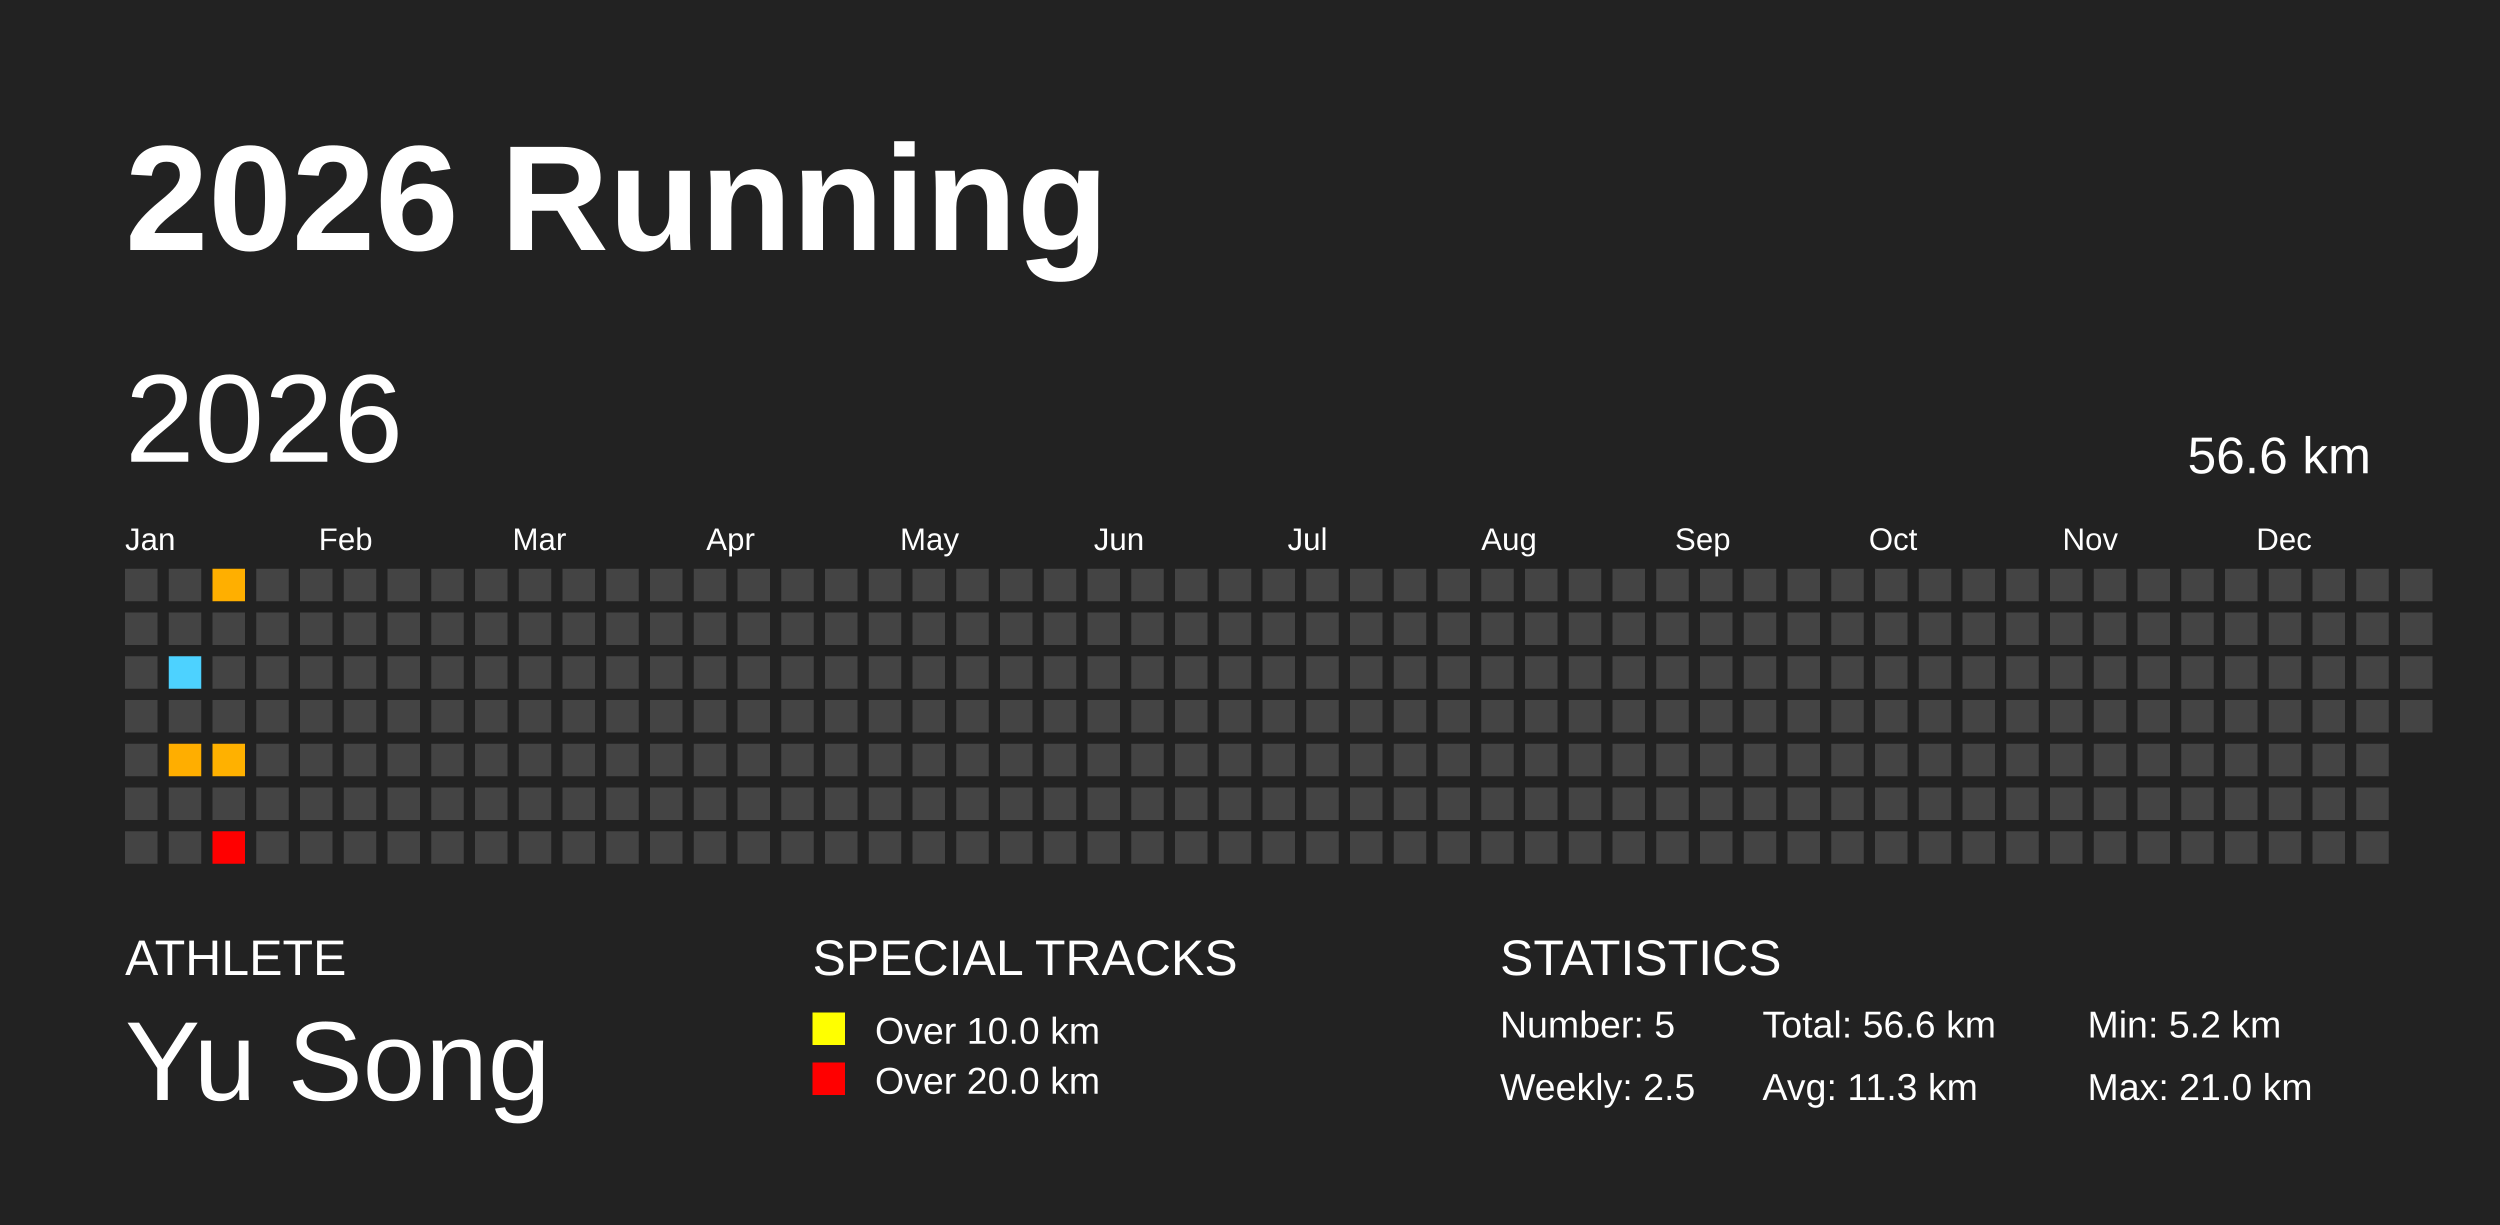
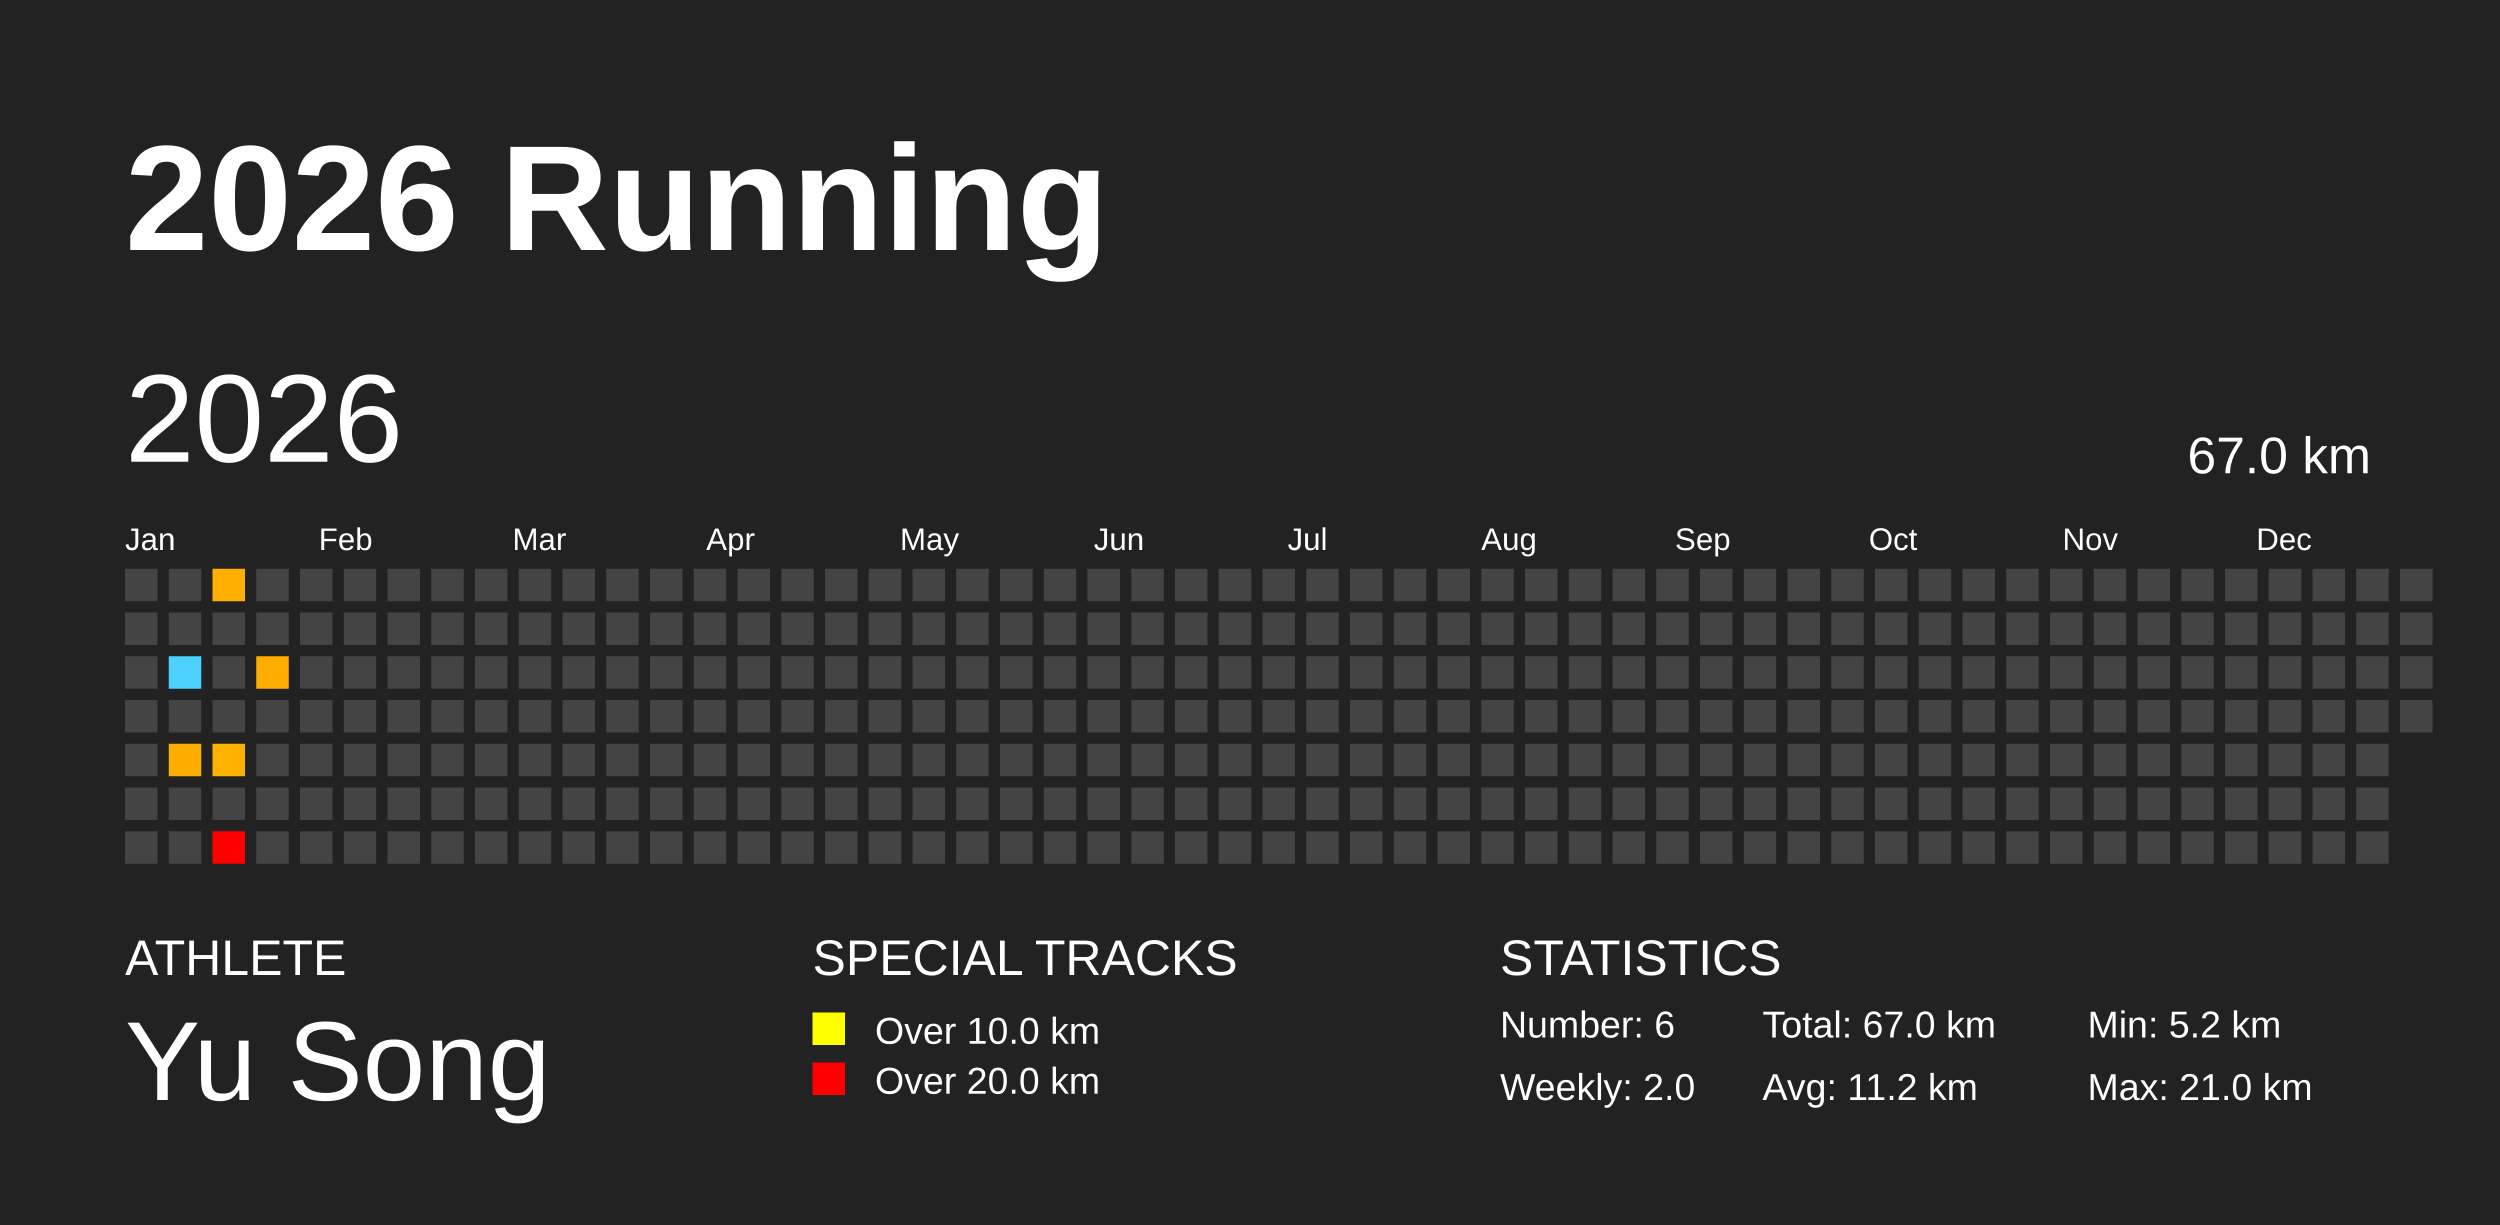
<svg xmlns="http://www.w3.org/2000/svg" baseProfile="full" height="98mm" version="1.1" viewBox="0,0,200,98" width="200mm">
  <defs />
  <rect fill="#222222" height="98" width="200" x="0" y="0" />
  <text fill="#FFFFFF" style="font-size:12px; font-family:Arial; font-weight:bold;" x="10" y="20">2026 Running</text>
  <text fill="#FFFFFF" style="font-size:4px; font-family:Arial" x="10" y="78">ATHLETE</text>
  <text fill="#FFFFFF" style="font-size:9px; font-family:Arial" x="10" y="88">Yu Song</text>
  <text fill="#FFFFFF" style="font-size:4px; font-family:Arial" x="65" y="78">SPECIAL TRACKS</text>
  <rect fill="yellow" height="2.6" width="2.6" x="65" y="81" />
  <text fill="#FFFFFF" style="font-size:3px; font-family:Arial" x="70" y="83.5">Over 10.0 km</text>
  <rect fill="red" height="2.6" width="2.6" x="65" y="85" />
  <text fill="#FFFFFF" style="font-size:3px; font-family:Arial" x="70" y="87.5">Over 20.0 km</text>
  <text fill="#FFFFFF" style="font-size:4px; font-family:Arial" x="120" y="78">STATISTICS</text>
-   <text fill="#FFFFFF" style="font-size:3px; font-family:Arial" x="120" y="83">Number: 5</text>
-   <text fill="#FFFFFF" style="font-size:3px; font-family:Arial" x="120" y="88">Weekly: 2.5</text>
-   <text fill="#FFFFFF" style="font-size:3px; font-family:Arial" x="141" y="83">Total: 56.6 km</text>
-   <text fill="#FFFFFF" style="font-size:3px; font-family:Arial" x="141" y="88">Avg: 11.3 km</text>
+   <text fill="#FFFFFF" style="font-size:3px; font-family:Arial" x="120" y="83">Number: 6</text>
+   <text fill="#FFFFFF" style="font-size:3px; font-family:Arial" x="120" y="88">Weekly: 2.0</text>
+   <text fill="#FFFFFF" style="font-size:3px; font-family:Arial" x="141" y="83">Total: 67.0 km</text>
+   <text fill="#FFFFFF" style="font-size:3px; font-family:Arial" x="141" y="88">Avg: 11.2 km</text>
  <text fill="#FFFFFF" style="font-size:3px; font-family:Arial" x="167" y="83">Min: 5.2 km</text>
  <text fill="#FFFFFF" style="font-size:3px; font-family:Arial" x="167" y="88">Max: 21.0 km</text>
  <text dominant-baseline="hanging" fill="#FFFFFF" style="font-size:10.0px; font-family:Arial;" x="10" y="30">2026</text>
-   <text dominant-baseline="hanging" fill="#FFFFFF" style="font-size:4.125px; font-family:Arial;" x="175" y="35">56.6 km</text>
+   <text dominant-baseline="hanging" fill="#FFFFFF" style="font-size:4.125px; font-family:Arial;" x="175" y="35">67.0 km</text>
  <text fill="#FFFFFF" style="font-size:2.5px; font-family:Arial" x="10.0" y="44">Jan</text>
  <text fill="#FFFFFF" style="font-size:2.5px; font-family:Arial" x="25.5" y="44">Feb</text>
  <text fill="#FFFFFF" style="font-size:2.5px; font-family:Arial" x="41.0" y="44">Mar</text>
  <text fill="#FFFFFF" style="font-size:2.5px; font-family:Arial" x="56.5" y="44">Apr</text>
  <text fill="#FFFFFF" style="font-size:2.5px; font-family:Arial" x="72.0" y="44">May</text>
  <text fill="#FFFFFF" style="font-size:2.5px; font-family:Arial" x="87.5" y="44">Jun</text>
  <text fill="#FFFFFF" style="font-size:2.5px; font-family:Arial" x="103.0" y="44">Jul</text>
  <text fill="#FFFFFF" style="font-size:2.5px; font-family:Arial" x="118.5" y="44">Aug</text>
  <text fill="#FFFFFF" style="font-size:2.5px; font-family:Arial" x="134.0" y="44">Sep</text>
  <text fill="#FFFFFF" style="font-size:2.5px; font-family:Arial" x="149.5" y="44">Oct</text>
  <text fill="#FFFFFF" style="font-size:2.5px; font-family:Arial" x="165.0" y="44">Nov</text>
  <text fill="#FFFFFF" style="font-size:2.5px; font-family:Arial" x="180.5" y="44">Dec</text>
  <rect fill="#444444" height="2.6" width="2.6" x="10.0" y="45.5" />
  <rect fill="#444444" height="2.6" width="2.6" x="10.0" y="49.0" />
  <rect fill="#444444" height="2.6" width="2.6" x="10.0" y="52.5" />
  <rect fill="#444444" height="2.6" width="2.6" x="10.0" y="56.0" />
  <rect fill="#444444" height="2.6" width="2.6" x="10.0" y="59.5" />
  <rect fill="#444444" height="2.6" width="2.6" x="10.0" y="63.0" />
  <rect fill="#444444" height="2.6" width="2.6" x="10.0" y="66.5" />
  <rect fill="#444444" height="2.6" width="2.6" x="13.5" y="45.5" />
  <rect fill="#444444" height="2.6" width="2.6" x="13.5" y="49.0" />
  <rect fill="#4dd2ff" height="2.6" width="2.6" x="13.5" y="52.5" />
  <rect fill="#444444" height="2.6" width="2.6" x="13.5" y="56.0" />
  <rect fill="#ffae00" height="2.6" width="2.6" x="13.5" y="59.5" />
  <rect fill="#444444" height="2.6" width="2.6" x="13.5" y="63.0" />
  <rect fill="#444444" height="2.6" width="2.6" x="13.5" y="66.5" />
  <rect fill="#ffaf00" height="2.6" width="2.6" x="17.0" y="45.5" />
  <rect fill="#444444" height="2.6" width="2.6" x="17.0" y="49.0" />
  <rect fill="#444444" height="2.6" width="2.6" x="17.0" y="52.5" />
  <rect fill="#444444" height="2.6" width="2.6" x="17.0" y="56.0" />
  <rect fill="#ffb100" height="2.6" width="2.6" x="17.0" y="59.5" />
  <rect fill="#444444" height="2.6" width="2.6" x="17.0" y="63.0" />
  <rect fill="red" height="2.6" width="2.6" x="17.0" y="66.5" />
  <rect fill="#444444" height="2.6" width="2.6" x="20.5" y="45.5" />
  <rect fill="#444444" height="2.6" width="2.6" x="20.5" y="49.0" />
-   <rect fill="#444444" height="2.6" width="2.6" x="20.5" y="52.5" />
+   <rect fill="#ffac00" height="2.6" width="2.6" x="20.5" y="52.5" />
  <rect fill="#444444" height="2.6" width="2.6" x="20.5" y="56.0" />
  <rect fill="#444444" height="2.6" width="2.6" x="20.5" y="59.5" />
  <rect fill="#444444" height="2.6" width="2.6" x="20.5" y="63.0" />
  <rect fill="#444444" height="2.6" width="2.6" x="20.5" y="66.5" />
  <rect fill="#444444" height="2.6" width="2.6" x="24.0" y="45.5" />
  <rect fill="#444444" height="2.6" width="2.6" x="24.0" y="49.0" />
  <rect fill="#444444" height="2.6" width="2.6" x="24.0" y="52.5" />
  <rect fill="#444444" height="2.6" width="2.6" x="24.0" y="56.0" />
  <rect fill="#444444" height="2.6" width="2.6" x="24.0" y="59.5" />
  <rect fill="#444444" height="2.6" width="2.6" x="24.0" y="63.0" />
  <rect fill="#444444" height="2.6" width="2.6" x="24.0" y="66.5" />
  <rect fill="#444444" height="2.6" width="2.6" x="27.5" y="45.5" />
  <rect fill="#444444" height="2.6" width="2.6" x="27.5" y="49.0" />
  <rect fill="#444444" height="2.6" width="2.6" x="27.5" y="52.5" />
  <rect fill="#444444" height="2.6" width="2.6" x="27.5" y="56.0" />
  <rect fill="#444444" height="2.6" width="2.6" x="27.5" y="59.5" />
  <rect fill="#444444" height="2.6" width="2.6" x="27.5" y="63.0" />
  <rect fill="#444444" height="2.6" width="2.6" x="27.5" y="66.5" />
  <rect fill="#444444" height="2.6" width="2.6" x="31.0" y="45.5" />
  <rect fill="#444444" height="2.6" width="2.6" x="31.0" y="49.0" />
  <rect fill="#444444" height="2.6" width="2.6" x="31.0" y="52.5" />
  <rect fill="#444444" height="2.6" width="2.6" x="31.0" y="56.0" />
  <rect fill="#444444" height="2.6" width="2.6" x="31.0" y="59.5" />
  <rect fill="#444444" height="2.6" width="2.6" x="31.0" y="63.0" />
  <rect fill="#444444" height="2.6" width="2.6" x="31.0" y="66.5" />
  <rect fill="#444444" height="2.6" width="2.6" x="34.5" y="45.5" />
  <rect fill="#444444" height="2.6" width="2.6" x="34.5" y="49.0" />
  <rect fill="#444444" height="2.6" width="2.6" x="34.5" y="52.5" />
  <rect fill="#444444" height="2.6" width="2.6" x="34.5" y="56.0" />
  <rect fill="#444444" height="2.6" width="2.6" x="34.5" y="59.5" />
  <rect fill="#444444" height="2.6" width="2.6" x="34.5" y="63.0" />
  <rect fill="#444444" height="2.6" width="2.6" x="34.5" y="66.5" />
  <rect fill="#444444" height="2.6" width="2.6" x="38.0" y="45.5" />
  <rect fill="#444444" height="2.6" width="2.6" x="38.0" y="49.0" />
  <rect fill="#444444" height="2.6" width="2.6" x="38.0" y="52.5" />
  <rect fill="#444444" height="2.6" width="2.6" x="38.0" y="56.0" />
  <rect fill="#444444" height="2.6" width="2.6" x="38.0" y="59.5" />
  <rect fill="#444444" height="2.6" width="2.6" x="38.0" y="63.0" />
  <rect fill="#444444" height="2.6" width="2.6" x="38.0" y="66.5" />
  <rect fill="#444444" height="2.6" width="2.6" x="41.5" y="45.5" />
  <rect fill="#444444" height="2.6" width="2.6" x="41.5" y="49.0" />
  <rect fill="#444444" height="2.6" width="2.6" x="41.5" y="52.5" />
  <rect fill="#444444" height="2.6" width="2.6" x="41.5" y="56.0" />
  <rect fill="#444444" height="2.6" width="2.6" x="41.5" y="59.5" />
  <rect fill="#444444" height="2.6" width="2.6" x="41.5" y="63.0" />
  <rect fill="#444444" height="2.6" width="2.6" x="41.5" y="66.5" />
  <rect fill="#444444" height="2.6" width="2.6" x="45.0" y="45.5" />
  <rect fill="#444444" height="2.6" width="2.6" x="45.0" y="49.0" />
  <rect fill="#444444" height="2.6" width="2.6" x="45.0" y="52.5" />
  <rect fill="#444444" height="2.6" width="2.6" x="45.0" y="56.0" />
  <rect fill="#444444" height="2.6" width="2.6" x="45.0" y="59.5" />
  <rect fill="#444444" height="2.6" width="2.6" x="45.0" y="63.0" />
  <rect fill="#444444" height="2.6" width="2.6" x="45.0" y="66.5" />
  <rect fill="#444444" height="2.6" width="2.6" x="48.5" y="45.5" />
  <rect fill="#444444" height="2.6" width="2.6" x="48.5" y="49.0" />
  <rect fill="#444444" height="2.6" width="2.6" x="48.5" y="52.5" />
  <rect fill="#444444" height="2.6" width="2.6" x="48.5" y="56.0" />
  <rect fill="#444444" height="2.6" width="2.6" x="48.5" y="59.5" />
  <rect fill="#444444" height="2.6" width="2.6" x="48.5" y="63.0" />
  <rect fill="#444444" height="2.6" width="2.6" x="48.5" y="66.5" />
  <rect fill="#444444" height="2.6" width="2.6" x="52.0" y="45.5" />
  <rect fill="#444444" height="2.6" width="2.6" x="52.0" y="49.0" />
  <rect fill="#444444" height="2.6" width="2.6" x="52.0" y="52.5" />
  <rect fill="#444444" height="2.6" width="2.6" x="52.0" y="56.0" />
  <rect fill="#444444" height="2.6" width="2.6" x="52.0" y="59.5" />
  <rect fill="#444444" height="2.6" width="2.6" x="52.0" y="63.0" />
  <rect fill="#444444" height="2.6" width="2.6" x="52.0" y="66.5" />
  <rect fill="#444444" height="2.6" width="2.6" x="55.5" y="45.5" />
  <rect fill="#444444" height="2.6" width="2.6" x="55.5" y="49.0" />
  <rect fill="#444444" height="2.6" width="2.6" x="55.5" y="52.5" />
  <rect fill="#444444" height="2.6" width="2.6" x="55.5" y="56.0" />
  <rect fill="#444444" height="2.6" width="2.6" x="55.5" y="59.5" />
  <rect fill="#444444" height="2.6" width="2.6" x="55.5" y="63.0" />
  <rect fill="#444444" height="2.6" width="2.6" x="55.5" y="66.5" />
  <rect fill="#444444" height="2.6" width="2.6" x="59.0" y="45.5" />
  <rect fill="#444444" height="2.6" width="2.6" x="59.0" y="49.0" />
  <rect fill="#444444" height="2.6" width="2.6" x="59.0" y="52.5" />
  <rect fill="#444444" height="2.6" width="2.6" x="59.0" y="56.0" />
  <rect fill="#444444" height="2.6" width="2.6" x="59.0" y="59.5" />
  <rect fill="#444444" height="2.6" width="2.6" x="59.0" y="63.0" />
  <rect fill="#444444" height="2.6" width="2.6" x="59.0" y="66.5" />
  <rect fill="#444444" height="2.6" width="2.6" x="62.5" y="45.5" />
  <rect fill="#444444" height="2.6" width="2.6" x="62.5" y="49.0" />
  <rect fill="#444444" height="2.6" width="2.6" x="62.5" y="52.5" />
  <rect fill="#444444" height="2.6" width="2.6" x="62.5" y="56.0" />
  <rect fill="#444444" height="2.6" width="2.6" x="62.5" y="59.5" />
  <rect fill="#444444" height="2.6" width="2.6" x="62.5" y="63.0" />
  <rect fill="#444444" height="2.6" width="2.6" x="62.5" y="66.5" />
  <rect fill="#444444" height="2.6" width="2.6" x="66.0" y="45.5" />
  <rect fill="#444444" height="2.6" width="2.6" x="66.0" y="49.0" />
  <rect fill="#444444" height="2.6" width="2.6" x="66.0" y="52.5" />
  <rect fill="#444444" height="2.6" width="2.6" x="66.0" y="56.0" />
  <rect fill="#444444" height="2.6" width="2.6" x="66.0" y="59.5" />
  <rect fill="#444444" height="2.6" width="2.6" x="66.0" y="63.0" />
  <rect fill="#444444" height="2.6" width="2.6" x="66.0" y="66.5" />
  <rect fill="#444444" height="2.6" width="2.6" x="69.5" y="45.5" />
  <rect fill="#444444" height="2.6" width="2.6" x="69.5" y="49.0" />
  <rect fill="#444444" height="2.6" width="2.6" x="69.5" y="52.5" />
  <rect fill="#444444" height="2.6" width="2.6" x="69.5" y="56.0" />
  <rect fill="#444444" height="2.6" width="2.6" x="69.5" y="59.5" />
  <rect fill="#444444" height="2.6" width="2.6" x="69.5" y="63.0" />
  <rect fill="#444444" height="2.6" width="2.6" x="69.5" y="66.5" />
  <rect fill="#444444" height="2.6" width="2.6" x="73.0" y="45.5" />
  <rect fill="#444444" height="2.6" width="2.6" x="73.0" y="49.0" />
  <rect fill="#444444" height="2.6" width="2.6" x="73.0" y="52.5" />
  <rect fill="#444444" height="2.6" width="2.6" x="73.0" y="56.0" />
  <rect fill="#444444" height="2.6" width="2.6" x="73.0" y="59.5" />
  <rect fill="#444444" height="2.6" width="2.6" x="73.0" y="63.0" />
  <rect fill="#444444" height="2.6" width="2.6" x="73.0" y="66.5" />
  <rect fill="#444444" height="2.6" width="2.6" x="76.5" y="45.5" />
  <rect fill="#444444" height="2.6" width="2.6" x="76.5" y="49.0" />
  <rect fill="#444444" height="2.6" width="2.6" x="76.5" y="52.5" />
  <rect fill="#444444" height="2.6" width="2.6" x="76.5" y="56.0" />
  <rect fill="#444444" height="2.6" width="2.6" x="76.5" y="59.5" />
  <rect fill="#444444" height="2.6" width="2.6" x="76.5" y="63.0" />
  <rect fill="#444444" height="2.6" width="2.6" x="76.5" y="66.5" />
  <rect fill="#444444" height="2.6" width="2.6" x="80.0" y="45.5" />
  <rect fill="#444444" height="2.6" width="2.6" x="80.0" y="49.0" />
  <rect fill="#444444" height="2.6" width="2.6" x="80.0" y="52.5" />
  <rect fill="#444444" height="2.6" width="2.6" x="80.0" y="56.0" />
  <rect fill="#444444" height="2.6" width="2.6" x="80.0" y="59.5" />
  <rect fill="#444444" height="2.6" width="2.6" x="80.0" y="63.0" />
  <rect fill="#444444" height="2.6" width="2.6" x="80.0" y="66.5" />
  <rect fill="#444444" height="2.6" width="2.6" x="83.5" y="45.5" />
  <rect fill="#444444" height="2.6" width="2.6" x="83.5" y="49.0" />
  <rect fill="#444444" height="2.6" width="2.6" x="83.5" y="52.5" />
  <rect fill="#444444" height="2.6" width="2.6" x="83.5" y="56.0" />
  <rect fill="#444444" height="2.6" width="2.6" x="83.5" y="59.5" />
  <rect fill="#444444" height="2.6" width="2.6" x="83.5" y="63.0" />
  <rect fill="#444444" height="2.6" width="2.6" x="83.5" y="66.5" />
  <rect fill="#444444" height="2.6" width="2.6" x="87.0" y="45.5" />
  <rect fill="#444444" height="2.6" width="2.6" x="87.0" y="49.0" />
  <rect fill="#444444" height="2.6" width="2.6" x="87.0" y="52.5" />
  <rect fill="#444444" height="2.6" width="2.6" x="87.0" y="56.0" />
  <rect fill="#444444" height="2.6" width="2.6" x="87.0" y="59.5" />
  <rect fill="#444444" height="2.6" width="2.6" x="87.0" y="63.0" />
  <rect fill="#444444" height="2.6" width="2.6" x="87.0" y="66.5" />
  <rect fill="#444444" height="2.6" width="2.6" x="90.5" y="45.5" />
  <rect fill="#444444" height="2.6" width="2.6" x="90.5" y="49.0" />
  <rect fill="#444444" height="2.6" width="2.6" x="90.5" y="52.5" />
  <rect fill="#444444" height="2.6" width="2.6" x="90.5" y="56.0" />
  <rect fill="#444444" height="2.6" width="2.6" x="90.5" y="59.5" />
  <rect fill="#444444" height="2.6" width="2.6" x="90.5" y="63.0" />
  <rect fill="#444444" height="2.6" width="2.6" x="90.5" y="66.5" />
  <rect fill="#444444" height="2.6" width="2.6" x="94.0" y="45.5" />
  <rect fill="#444444" height="2.6" width="2.6" x="94.0" y="49.0" />
  <rect fill="#444444" height="2.6" width="2.6" x="94.0" y="52.5" />
  <rect fill="#444444" height="2.6" width="2.6" x="94.0" y="56.0" />
  <rect fill="#444444" height="2.6" width="2.6" x="94.0" y="59.5" />
  <rect fill="#444444" height="2.6" width="2.6" x="94.0" y="63.0" />
  <rect fill="#444444" height="2.6" width="2.6" x="94.0" y="66.5" />
  <rect fill="#444444" height="2.6" width="2.6" x="97.5" y="45.5" />
  <rect fill="#444444" height="2.6" width="2.6" x="97.5" y="49.0" />
  <rect fill="#444444" height="2.6" width="2.6" x="97.5" y="52.5" />
  <rect fill="#444444" height="2.6" width="2.6" x="97.5" y="56.0" />
  <rect fill="#444444" height="2.6" width="2.6" x="97.5" y="59.5" />
  <rect fill="#444444" height="2.6" width="2.6" x="97.5" y="63.0" />
  <rect fill="#444444" height="2.6" width="2.6" x="97.5" y="66.5" />
  <rect fill="#444444" height="2.6" width="2.6" x="101.0" y="45.5" />
  <rect fill="#444444" height="2.6" width="2.6" x="101.0" y="49.0" />
  <rect fill="#444444" height="2.6" width="2.6" x="101.0" y="52.5" />
  <rect fill="#444444" height="2.6" width="2.6" x="101.0" y="56.0" />
  <rect fill="#444444" height="2.6" width="2.6" x="101.0" y="59.5" />
  <rect fill="#444444" height="2.6" width="2.6" x="101.0" y="63.0" />
  <rect fill="#444444" height="2.6" width="2.6" x="101.0" y="66.5" />
  <rect fill="#444444" height="2.6" width="2.6" x="104.5" y="45.5" />
  <rect fill="#444444" height="2.6" width="2.6" x="104.5" y="49.0" />
  <rect fill="#444444" height="2.6" width="2.6" x="104.5" y="52.5" />
  <rect fill="#444444" height="2.6" width="2.6" x="104.5" y="56.0" />
  <rect fill="#444444" height="2.6" width="2.6" x="104.5" y="59.5" />
  <rect fill="#444444" height="2.6" width="2.6" x="104.5" y="63.0" />
  <rect fill="#444444" height="2.6" width="2.6" x="104.5" y="66.5" />
  <rect fill="#444444" height="2.6" width="2.6" x="108.0" y="45.5" />
  <rect fill="#444444" height="2.6" width="2.6" x="108.0" y="49.0" />
  <rect fill="#444444" height="2.6" width="2.6" x="108.0" y="52.5" />
  <rect fill="#444444" height="2.6" width="2.6" x="108.0" y="56.0" />
  <rect fill="#444444" height="2.6" width="2.6" x="108.0" y="59.5" />
  <rect fill="#444444" height="2.6" width="2.6" x="108.0" y="63.0" />
  <rect fill="#444444" height="2.6" width="2.6" x="108.0" y="66.5" />
  <rect fill="#444444" height="2.6" width="2.6" x="111.5" y="45.5" />
  <rect fill="#444444" height="2.6" width="2.6" x="111.5" y="49.0" />
  <rect fill="#444444" height="2.6" width="2.6" x="111.5" y="52.5" />
  <rect fill="#444444" height="2.6" width="2.6" x="111.5" y="56.0" />
  <rect fill="#444444" height="2.6" width="2.6" x="111.5" y="59.5" />
  <rect fill="#444444" height="2.6" width="2.6" x="111.5" y="63.0" />
  <rect fill="#444444" height="2.6" width="2.6" x="111.5" y="66.5" />
  <rect fill="#444444" height="2.6" width="2.6" x="115.0" y="45.5" />
  <rect fill="#444444" height="2.6" width="2.6" x="115.0" y="49.0" />
  <rect fill="#444444" height="2.6" width="2.6" x="115.0" y="52.5" />
  <rect fill="#444444" height="2.6" width="2.6" x="115.0" y="56.0" />
  <rect fill="#444444" height="2.6" width="2.6" x="115.0" y="59.5" />
  <rect fill="#444444" height="2.6" width="2.6" x="115.0" y="63.0" />
  <rect fill="#444444" height="2.6" width="2.6" x="115.0" y="66.5" />
  <rect fill="#444444" height="2.6" width="2.6" x="118.5" y="45.5" />
  <rect fill="#444444" height="2.6" width="2.6" x="118.5" y="49.0" />
  <rect fill="#444444" height="2.6" width="2.6" x="118.5" y="52.5" />
  <rect fill="#444444" height="2.6" width="2.6" x="118.5" y="56.0" />
  <rect fill="#444444" height="2.6" width="2.6" x="118.5" y="59.5" />
  <rect fill="#444444" height="2.6" width="2.6" x="118.5" y="63.0" />
  <rect fill="#444444" height="2.6" width="2.6" x="118.5" y="66.5" />
  <rect fill="#444444" height="2.6" width="2.6" x="122.0" y="45.5" />
  <rect fill="#444444" height="2.6" width="2.6" x="122.0" y="49.0" />
  <rect fill="#444444" height="2.6" width="2.6" x="122.0" y="52.5" />
  <rect fill="#444444" height="2.6" width="2.6" x="122.0" y="56.0" />
  <rect fill="#444444" height="2.6" width="2.6" x="122.0" y="59.5" />
  <rect fill="#444444" height="2.6" width="2.6" x="122.0" y="63.0" />
  <rect fill="#444444" height="2.6" width="2.6" x="122.0" y="66.5" />
  <rect fill="#444444" height="2.6" width="2.6" x="125.5" y="45.5" />
  <rect fill="#444444" height="2.6" width="2.6" x="125.5" y="49.0" />
  <rect fill="#444444" height="2.6" width="2.6" x="125.5" y="52.5" />
  <rect fill="#444444" height="2.6" width="2.6" x="125.5" y="56.0" />
  <rect fill="#444444" height="2.6" width="2.6" x="125.5" y="59.5" />
  <rect fill="#444444" height="2.6" width="2.6" x="125.5" y="63.0" />
  <rect fill="#444444" height="2.6" width="2.6" x="125.5" y="66.5" />
  <rect fill="#444444" height="2.6" width="2.6" x="129.0" y="45.5" />
  <rect fill="#444444" height="2.6" width="2.6" x="129.0" y="49.0" />
  <rect fill="#444444" height="2.6" width="2.6" x="129.0" y="52.5" />
  <rect fill="#444444" height="2.6" width="2.6" x="129.0" y="56.0" />
  <rect fill="#444444" height="2.6" width="2.6" x="129.0" y="59.5" />
  <rect fill="#444444" height="2.6" width="2.6" x="129.0" y="63.0" />
  <rect fill="#444444" height="2.6" width="2.6" x="129.0" y="66.5" />
  <rect fill="#444444" height="2.6" width="2.6" x="132.5" y="45.5" />
  <rect fill="#444444" height="2.6" width="2.6" x="132.5" y="49.0" />
  <rect fill="#444444" height="2.6" width="2.6" x="132.5" y="52.5" />
  <rect fill="#444444" height="2.6" width="2.6" x="132.5" y="56.0" />
  <rect fill="#444444" height="2.6" width="2.6" x="132.5" y="59.5" />
  <rect fill="#444444" height="2.6" width="2.6" x="132.5" y="63.0" />
  <rect fill="#444444" height="2.6" width="2.6" x="132.5" y="66.5" />
  <rect fill="#444444" height="2.6" width="2.6" x="136.0" y="45.5" />
  <rect fill="#444444" height="2.6" width="2.6" x="136.0" y="49.0" />
  <rect fill="#444444" height="2.6" width="2.6" x="136.0" y="52.5" />
  <rect fill="#444444" height="2.6" width="2.6" x="136.0" y="56.0" />
  <rect fill="#444444" height="2.6" width="2.6" x="136.0" y="59.5" />
  <rect fill="#444444" height="2.6" width="2.6" x="136.0" y="63.0" />
  <rect fill="#444444" height="2.6" width="2.6" x="136.0" y="66.5" />
  <rect fill="#444444" height="2.6" width="2.6" x="139.5" y="45.5" />
  <rect fill="#444444" height="2.6" width="2.6" x="139.5" y="49.0" />
  <rect fill="#444444" height="2.6" width="2.6" x="139.5" y="52.5" />
  <rect fill="#444444" height="2.6" width="2.6" x="139.5" y="56.0" />
  <rect fill="#444444" height="2.6" width="2.6" x="139.5" y="59.5" />
  <rect fill="#444444" height="2.6" width="2.6" x="139.5" y="63.0" />
  <rect fill="#444444" height="2.6" width="2.6" x="139.5" y="66.5" />
  <rect fill="#444444" height="2.6" width="2.6" x="143.0" y="45.5" />
  <rect fill="#444444" height="2.6" width="2.6" x="143.0" y="49.0" />
  <rect fill="#444444" height="2.6" width="2.6" x="143.0" y="52.5" />
  <rect fill="#444444" height="2.6" width="2.6" x="143.0" y="56.0" />
  <rect fill="#444444" height="2.6" width="2.6" x="143.0" y="59.5" />
  <rect fill="#444444" height="2.6" width="2.6" x="143.0" y="63.0" />
  <rect fill="#444444" height="2.6" width="2.6" x="143.0" y="66.5" />
  <rect fill="#444444" height="2.6" width="2.6" x="146.5" y="45.5" />
  <rect fill="#444444" height="2.6" width="2.6" x="146.5" y="49.0" />
  <rect fill="#444444" height="2.6" width="2.6" x="146.5" y="52.5" />
  <rect fill="#444444" height="2.6" width="2.6" x="146.5" y="56.0" />
  <rect fill="#444444" height="2.6" width="2.6" x="146.5" y="59.5" />
  <rect fill="#444444" height="2.6" width="2.6" x="146.5" y="63.0" />
  <rect fill="#444444" height="2.6" width="2.6" x="146.5" y="66.5" />
  <rect fill="#444444" height="2.6" width="2.6" x="150.0" y="45.5" />
  <rect fill="#444444" height="2.6" width="2.6" x="150.0" y="49.0" />
  <rect fill="#444444" height="2.6" width="2.6" x="150.0" y="52.5" />
  <rect fill="#444444" height="2.6" width="2.6" x="150.0" y="56.0" />
  <rect fill="#444444" height="2.6" width="2.6" x="150.0" y="59.5" />
  <rect fill="#444444" height="2.6" width="2.6" x="150.0" y="63.0" />
  <rect fill="#444444" height="2.6" width="2.6" x="150.0" y="66.5" />
  <rect fill="#444444" height="2.6" width="2.6" x="153.5" y="45.5" />
  <rect fill="#444444" height="2.6" width="2.6" x="153.5" y="49.0" />
  <rect fill="#444444" height="2.6" width="2.6" x="153.5" y="52.5" />
  <rect fill="#444444" height="2.6" width="2.6" x="153.5" y="56.0" />
  <rect fill="#444444" height="2.6" width="2.6" x="153.5" y="59.5" />
  <rect fill="#444444" height="2.6" width="2.6" x="153.5" y="63.0" />
  <rect fill="#444444" height="2.6" width="2.6" x="153.5" y="66.5" />
  <rect fill="#444444" height="2.6" width="2.6" x="157.0" y="45.5" />
  <rect fill="#444444" height="2.6" width="2.6" x="157.0" y="49.0" />
  <rect fill="#444444" height="2.6" width="2.6" x="157.0" y="52.5" />
  <rect fill="#444444" height="2.6" width="2.6" x="157.0" y="56.0" />
  <rect fill="#444444" height="2.6" width="2.6" x="157.0" y="59.5" />
  <rect fill="#444444" height="2.6" width="2.6" x="157.0" y="63.0" />
  <rect fill="#444444" height="2.6" width="2.6" x="157.0" y="66.5" />
  <rect fill="#444444" height="2.6" width="2.6" x="160.5" y="45.5" />
  <rect fill="#444444" height="2.6" width="2.6" x="160.5" y="49.0" />
  <rect fill="#444444" height="2.6" width="2.6" x="160.5" y="52.5" />
  <rect fill="#444444" height="2.6" width="2.6" x="160.5" y="56.0" />
  <rect fill="#444444" height="2.6" width="2.6" x="160.5" y="59.5" />
  <rect fill="#444444" height="2.6" width="2.6" x="160.5" y="63.0" />
  <rect fill="#444444" height="2.6" width="2.6" x="160.5" y="66.5" />
  <rect fill="#444444" height="2.6" width="2.6" x="164.0" y="45.5" />
  <rect fill="#444444" height="2.6" width="2.6" x="164.0" y="49.0" />
  <rect fill="#444444" height="2.6" width="2.6" x="164.0" y="52.5" />
  <rect fill="#444444" height="2.6" width="2.6" x="164.0" y="56.0" />
  <rect fill="#444444" height="2.6" width="2.6" x="164.0" y="59.5" />
  <rect fill="#444444" height="2.6" width="2.6" x="164.0" y="63.0" />
  <rect fill="#444444" height="2.6" width="2.6" x="164.0" y="66.5" />
  <rect fill="#444444" height="2.6" width="2.6" x="167.5" y="45.5" />
  <rect fill="#444444" height="2.6" width="2.6" x="167.5" y="49.0" />
  <rect fill="#444444" height="2.6" width="2.6" x="167.5" y="52.5" />
  <rect fill="#444444" height="2.6" width="2.6" x="167.5" y="56.0" />
  <rect fill="#444444" height="2.6" width="2.6" x="167.5" y="59.5" />
  <rect fill="#444444" height="2.6" width="2.6" x="167.5" y="63.0" />
  <rect fill="#444444" height="2.6" width="2.6" x="167.5" y="66.5" />
  <rect fill="#444444" height="2.6" width="2.6" x="171.0" y="45.5" />
  <rect fill="#444444" height="2.6" width="2.6" x="171.0" y="49.0" />
  <rect fill="#444444" height="2.6" width="2.6" x="171.0" y="52.5" />
  <rect fill="#444444" height="2.6" width="2.6" x="171.0" y="56.0" />
  <rect fill="#444444" height="2.6" width="2.6" x="171.0" y="59.5" />
  <rect fill="#444444" height="2.6" width="2.6" x="171.0" y="63.0" />
  <rect fill="#444444" height="2.6" width="2.6" x="171.0" y="66.5" />
  <rect fill="#444444" height="2.6" width="2.6" x="174.5" y="45.5" />
  <rect fill="#444444" height="2.6" width="2.6" x="174.5" y="49.0" />
  <rect fill="#444444" height="2.6" width="2.6" x="174.5" y="52.5" />
  <rect fill="#444444" height="2.6" width="2.6" x="174.5" y="56.0" />
  <rect fill="#444444" height="2.6" width="2.6" x="174.5" y="59.5" />
  <rect fill="#444444" height="2.6" width="2.6" x="174.5" y="63.0" />
  <rect fill="#444444" height="2.6" width="2.6" x="174.5" y="66.5" />
  <rect fill="#444444" height="2.6" width="2.6" x="178.0" y="45.5" />
  <rect fill="#444444" height="2.6" width="2.6" x="178.0" y="49.0" />
  <rect fill="#444444" height="2.6" width="2.6" x="178.0" y="52.5" />
  <rect fill="#444444" height="2.6" width="2.6" x="178.0" y="56.0" />
  <rect fill="#444444" height="2.6" width="2.6" x="178.0" y="59.5" />
  <rect fill="#444444" height="2.6" width="2.6" x="178.0" y="63.0" />
  <rect fill="#444444" height="2.6" width="2.6" x="178.0" y="66.5" />
  <rect fill="#444444" height="2.6" width="2.6" x="181.5" y="45.5" />
  <rect fill="#444444" height="2.6" width="2.6" x="181.5" y="49.0" />
  <rect fill="#444444" height="2.6" width="2.6" x="181.5" y="52.5" />
  <rect fill="#444444" height="2.6" width="2.6" x="181.5" y="56.0" />
  <rect fill="#444444" height="2.6" width="2.6" x="181.5" y="59.5" />
  <rect fill="#444444" height="2.6" width="2.6" x="181.5" y="63.0" />
  <rect fill="#444444" height="2.6" width="2.6" x="181.5" y="66.5" />
  <rect fill="#444444" height="2.6" width="2.6" x="185.0" y="45.5" />
  <rect fill="#444444" height="2.6" width="2.6" x="185.0" y="49.0" />
  <rect fill="#444444" height="2.6" width="2.6" x="185.0" y="52.5" />
  <rect fill="#444444" height="2.6" width="2.6" x="185.0" y="56.0" />
  <rect fill="#444444" height="2.6" width="2.6" x="185.0" y="59.5" />
  <rect fill="#444444" height="2.6" width="2.6" x="185.0" y="63.0" />
  <rect fill="#444444" height="2.6" width="2.6" x="185.0" y="66.5" />
  <rect fill="#444444" height="2.6" width="2.6" x="188.5" y="45.5" />
  <rect fill="#444444" height="2.6" width="2.6" x="188.5" y="49.0" />
  <rect fill="#444444" height="2.6" width="2.6" x="188.5" y="52.5" />
  <rect fill="#444444" height="2.6" width="2.6" x="188.5" y="56.0" />
  <rect fill="#444444" height="2.6" width="2.6" x="188.5" y="59.5" />
  <rect fill="#444444" height="2.6" width="2.6" x="188.5" y="63.0" />
  <rect fill="#444444" height="2.6" width="2.6" x="188.5" y="66.5" />
  <rect fill="#444444" height="2.6" width="2.6" x="192.0" y="45.5" />
  <rect fill="#444444" height="2.6" width="2.6" x="192.0" y="49.0" />
  <rect fill="#444444" height="2.6" width="2.6" x="192.0" y="52.5" />
  <rect fill="#444444" height="2.6" width="2.6" x="192.0" y="56.0" />
</svg>
